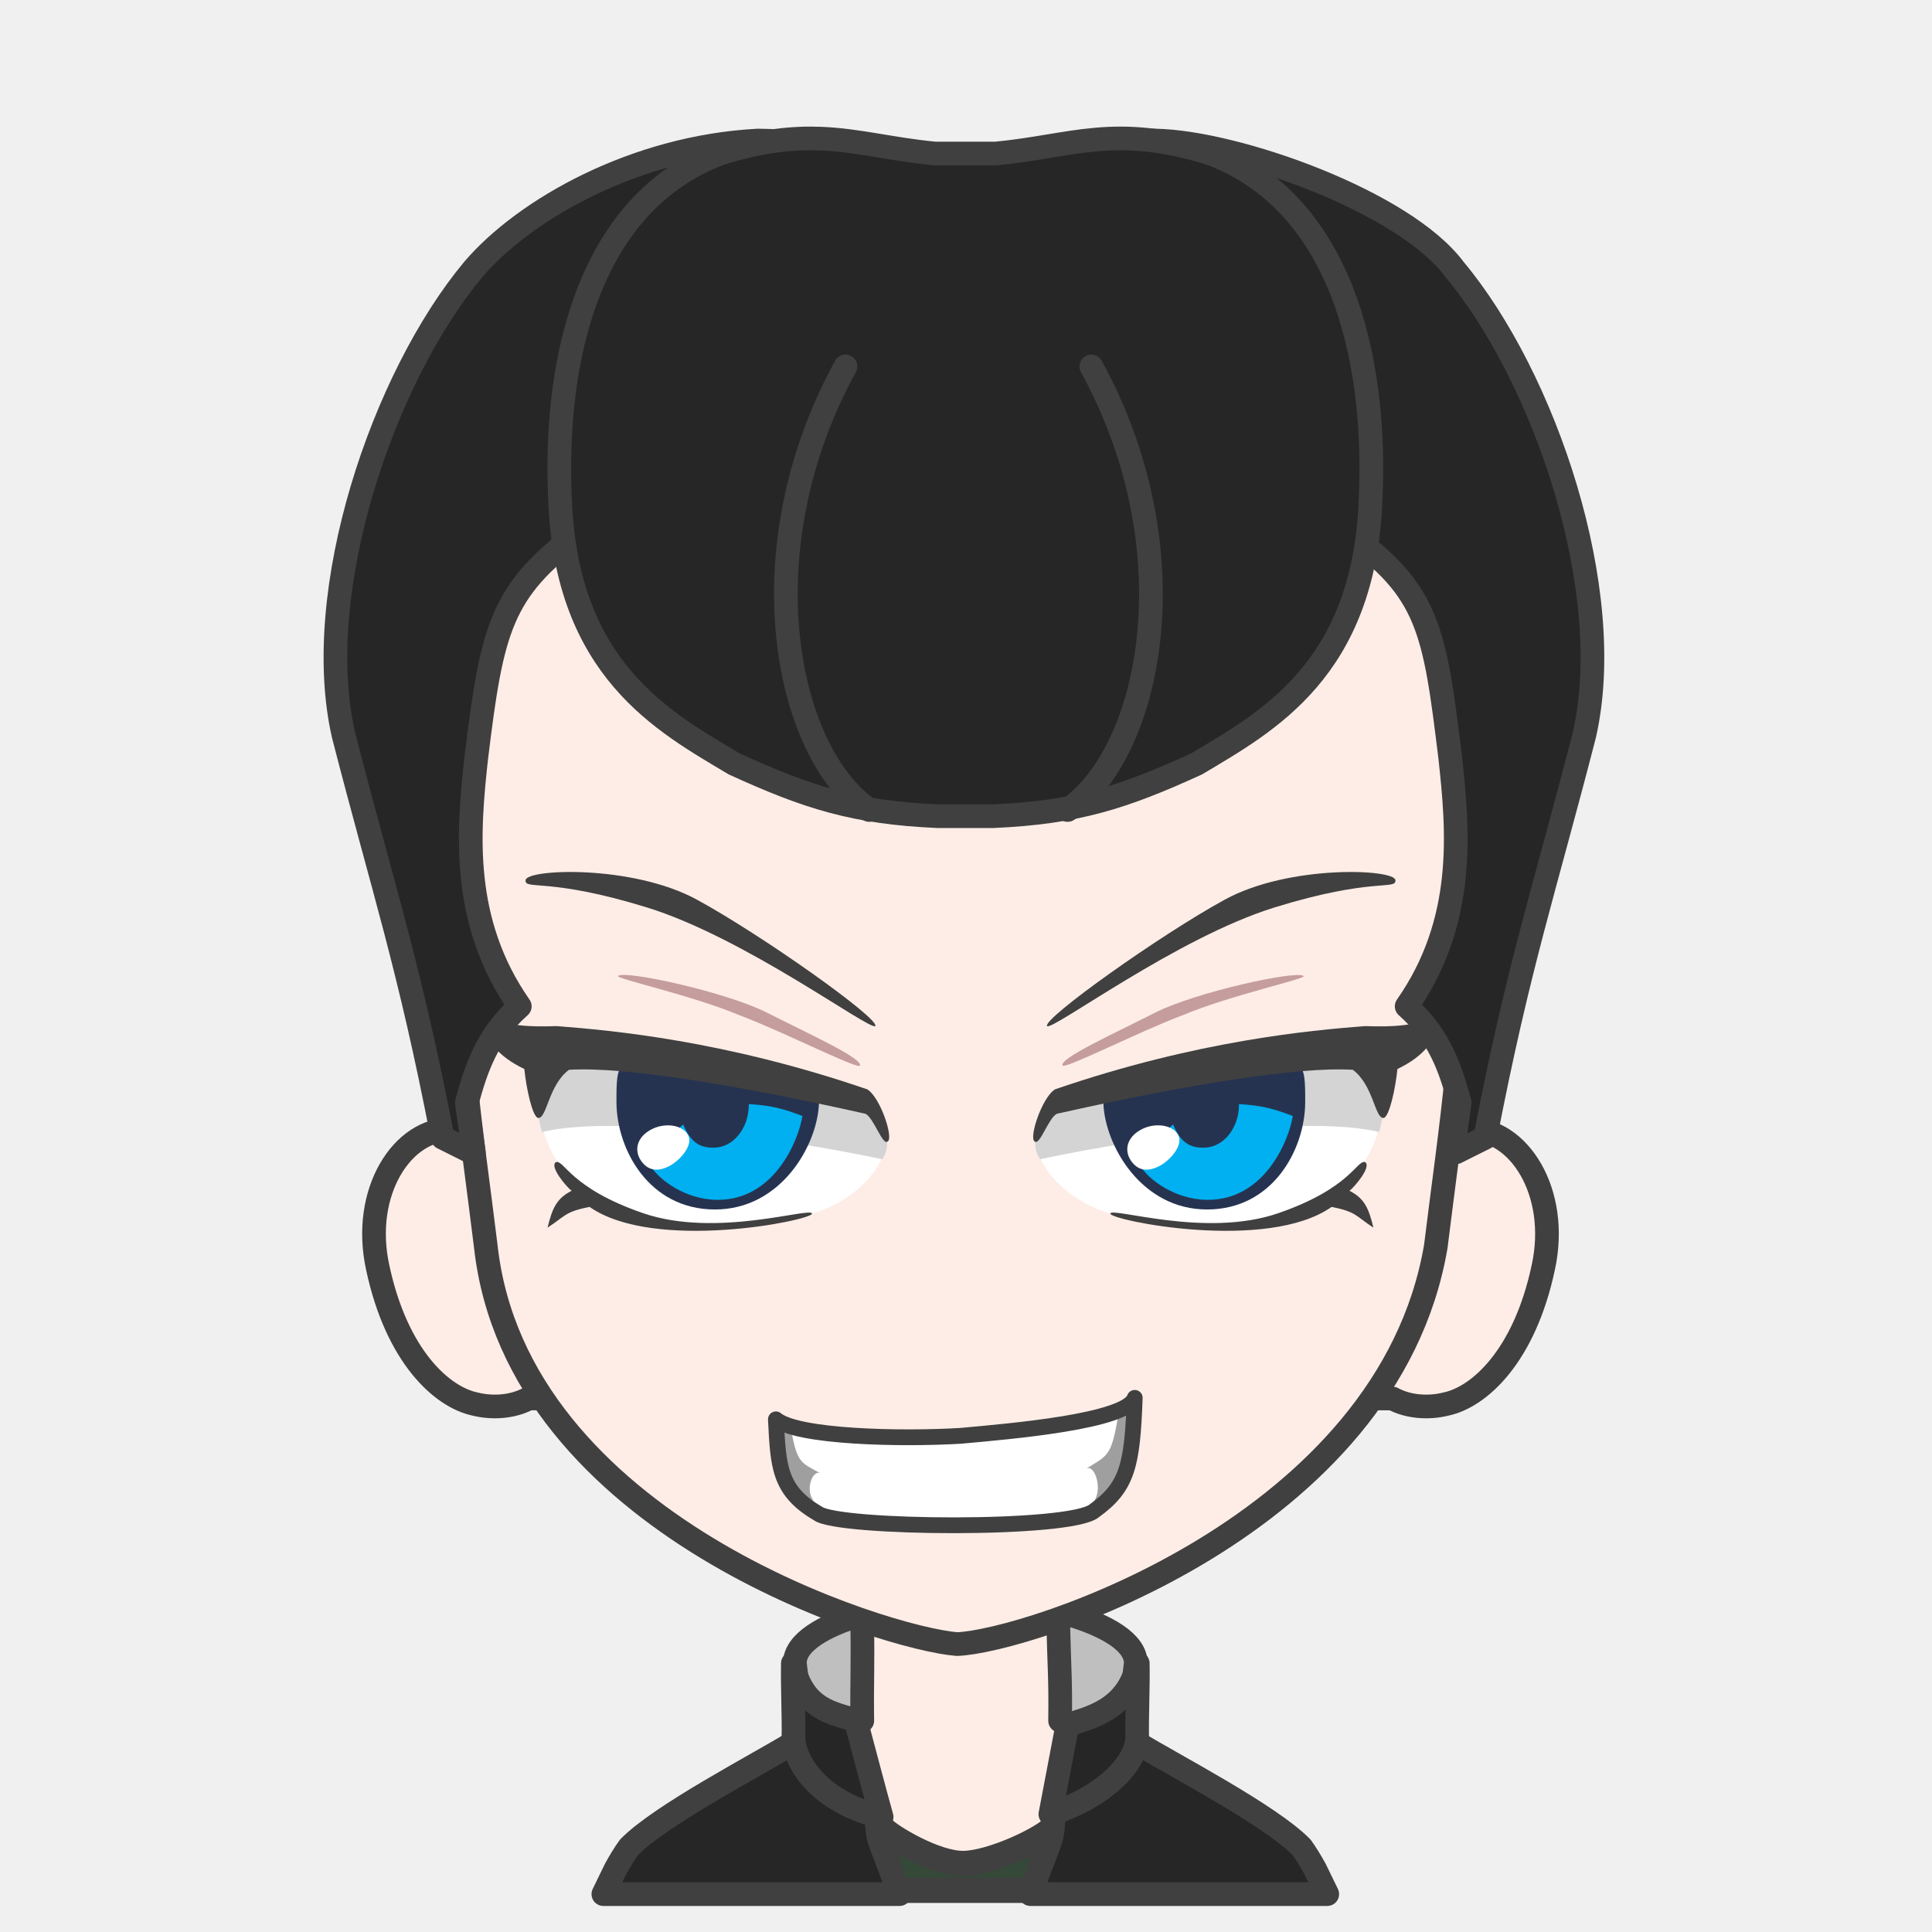
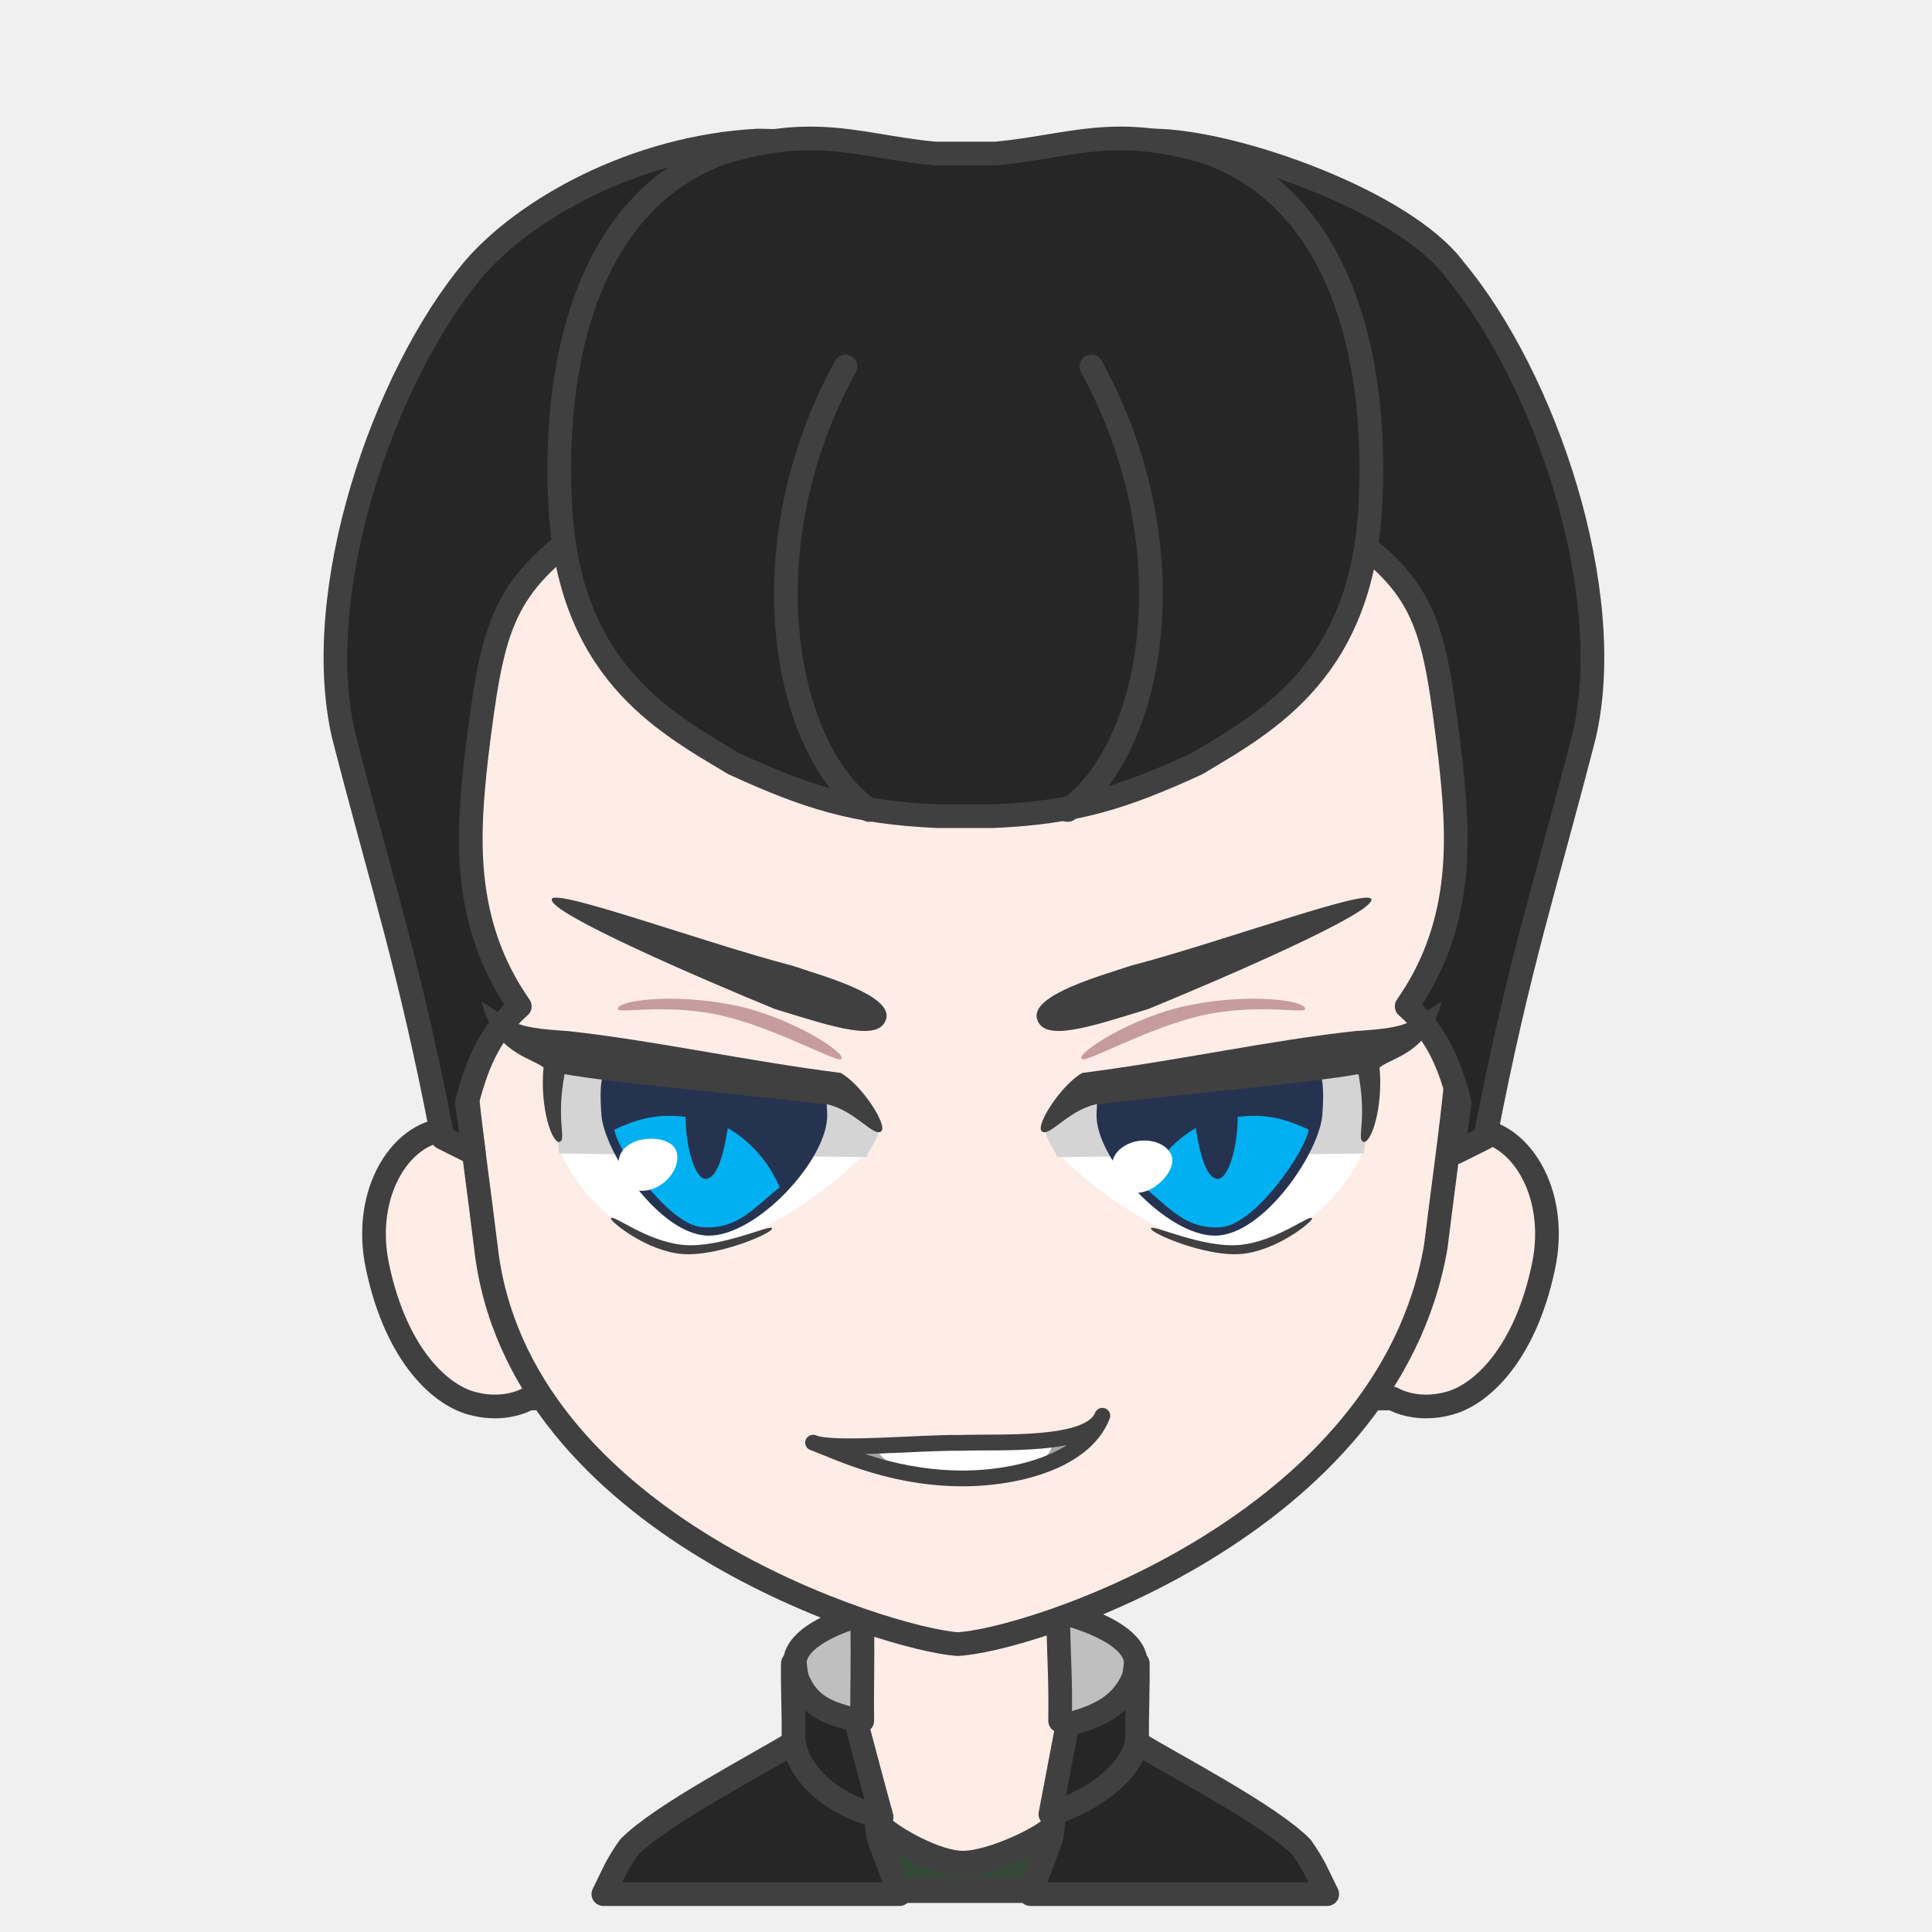
<svg xmlns="http://www.w3.org/2000/svg" width="2805" height="2805" xml:space="preserve" overflow="hidden">
  <g transform="translate(-833 -936)">
    <path d="M2235.6 3259.37C2238.68 3352.75 2271.47 3531.96 2226.42 3577L2038.97 3512.92C2016.67 3481.65 1999.64 3463.53 1987 3350.62 1987.1 3290.07 2156.53 3254.97 2235.6 3259.37Z" stroke="#404040" stroke-width="34.375" stroke-linecap="round" stroke-linejoin="round" stroke-miterlimit="10" fill="#BFBFBF" fill-rule="evenodd" />
    <path d="M248.597 0.37C251.681 93.752 284.471 272.962 239.417 318L51.97 253.922C29.675 222.645 12.644 204.535 0 91.624 0.097 31.069 169.533-4.03 248.597 0.37Z" stroke="#404040" stroke-width="34.375" stroke-linecap="round" stroke-linejoin="round" stroke-miterlimit="10" fill="#BFBFBF" fill-rule="evenodd" transform="matrix(-1 0 0 1 2482 3259)" />
    <path d="M100.9 0C99.046 79.625 97.097 89.967 97.882 152.26 84.148 154.12 27.893 182.731 0 193.488 30.409 293.188 148.978 377.978 237.667 376.992 326.357 376.006 450.271 271.853 479 192.711L385.085 152.263C385.87 89.969 383.919 77.203 385.324 2.423L100.9 0Z" stroke="#404040" stroke-width="34.375" stroke-linecap="round" stroke-linejoin="round" stroke-miterlimit="10" fill="#FEEDE6" fill-rule="evenodd" transform="matrix(-1 0 0 1 2470 3282)" />
    <path d="M2363.5 3587.5 2331.76 3680.5 2126.35 3680.5 2115.5 3591.09C2125.51 3602.11 2190.74 3642.11 2232.08 3641.51 2273.41 3640.91 2349.5 3604.6 2363.5 3587.5Z" stroke="#404040" stroke-width="36.667" stroke-linecap="round" stroke-linejoin="round" stroke-miterlimit="10" fill="#354938" fill-rule="evenodd" />
    <path d="M35.194 90.997C29.288 154.381 37.353 117.744 1.964 214.845L0 220 430 220 412.478 183.928C406.161 172.292 399.574 161.564 392.687 151.96 346.856 104.974 205.367 31.692 153.877 0 135.329 15.632 73.091 87.014 35.194 90.997Z" stroke="#404040" stroke-width="34.375" stroke-linecap="round" stroke-linejoin="round" stroke-miterlimit="10" fill="#262626" fill-rule="evenodd" transform="matrix(-1 0 0 1 2139 3466)" />
    <path d="M1984.11 3351C1983.52 3387.87 1985.57 3424.75 1984.98 3461.62 1989.66 3504.35 2032.04 3554.98 2113 3574 2100.43 3528.93 2087.86 3480.35 2075.3 3433.53 2044.31 3423.58 1998.43 3418.89 1984.11 3351Z" stroke="#404040" stroke-width="34.375" stroke-linecap="round" stroke-linejoin="round" stroke-miterlimit="10" fill="#262626" fill-rule="evenodd" />
    <path d="M2364.28 3557C2358.36 3620.38 2366.44 3583.74 2330.97 3680.84L2329 3686 2760 3686 2742.44 3649.93C2736.11 3638.29 2729.5 3627.56 2722.6 3617.96 2676.66 3570.97 2534.84 3497.69 2483.23 3466 2464.64 3481.63 2402.26 3553.01 2364.28 3557Z" stroke="#404040" stroke-width="34.375" stroke-linecap="round" stroke-linejoin="round" stroke-miterlimit="10" fill="#262626" fill-rule="evenodd" />
    <path d="M0.107 0C-0.481 36.792 1.575 73.584 0.987 110.376 5.687 153.008 58.849 197.392 127 219L102.319 89.352C71.181 79.424 14.5 67.744 0.107 0Z" stroke="#404040" stroke-width="34.375" stroke-linecap="round" stroke-linejoin="round" stroke-miterlimit="10" fill="#262626" fill-rule="evenodd" transform="matrix(-1 0 0 1 2485 3351)" />
    <path d="M1590.28 0.036C1578.74 0.3 1556.37 0.199 1540.19 10.016L157.421 11.858C140.36 2.041 125.279 0.88 112.671 0.036 41.656-2.078-18.587 90.323 5.331 200.006 32.888 329.762 98.798 388.173 146.094 398.363 172.595 405.075 202.149 402.54 224.36 390.397L1478.55 390.397C1500.77 402.54 1530.33 405.075 1556.84 398.363 1604.16 388.173 1670.1 329.762 1697.67 200.006 1721.59 90.323 1661.33-2.078 1590.28 0.036Z" stroke="#404040" stroke-width="34.375" stroke-linecap="round" stroke-linejoin="round" stroke-miterlimit="10" fill="#FEEDE6" fill-rule="evenodd" transform="matrix(-1 0 0 1 3079 2576)" />
    <path d="M1474 666.518C1471.86 440.458 1415.73 7.502 731.293 0 77.289 2.902-1.423 444.417 0.019 666.518 0.542 939.935 26.781 1089.61 47.443 1258.83 116.934 1665.29 640.509 1832.14 742.376 1836 844.243 1828.47 1381.86 1663.61 1426.66 1258.83 1447.28 1089.61 1473.48 939.935 1474 666.518Z" stroke="#404040" stroke-width="34.375" stroke-linecap="round" stroke-linejoin="round" stroke-miterlimit="10" fill="#FEEDE6" fill-rule="evenodd" transform="matrix(-1 0 0 1 2965 1487)" />
-     <path d="M1959.5 2996.68C1962.96 3063.89 1963.39 3100.01 2020.39 3133.26 2048.62 3155.39 2387.83 3158.37 2421.78 3129.45 2469.9 3094.69 2476.94 3064.06 2480.5 2965.5 2469.27 2999.84 2300.03 3014.09 2227.64 3020.63 2140.8 3025.82 1990.36 3022.63 1959.5 2996.68Z" stroke="#404040" stroke-width="22.917" stroke-linecap="round" stroke-linejoin="round" stroke-miterlimit="10" fill="#FFFFFF" fill-rule="evenodd" />
-     <path d="M1961 3000 1981.76 3012.5C1990.59 3060.83 1995.84 3059.17 2024 3075 2012.31 3069.17 2001.33 3100.83 2014.69 3115 1968.64 3097.5 1961.24 3027.5 1961 3000Z" fill="#404040" fill-rule="evenodd" fill-opacity="0.502" />
-     <path d="M0 0 22.739 15.217C32.409 74.058 38.159 72.028 69 91.304 56.194 84.202 44.171 122.754 58.807 140 8.364 118.696 0.262 33.478 0 0Z" fill="#404040" fill-rule="evenodd" fill-opacity="0.502" transform="matrix(-1 0 0 1 2479 2977)" />
-     <path d="M2611.34 2242.08C2705.25 2190.81 2858.31 2197.6 2858.97 2213.96 2860.2 2228.69 2825.75 2209.41 2683.37 2253.51 2540.99 2297.61 2360.98 2432.77 2353.17 2425.74 2346.81 2414.84 2517.43 2293.35 2611.34 2242.08Z" fill="#404040" fill-rule="evenodd" />
-     <path d="M2509.7 2406.4C2568.44 2376.44 2715.34 2344.5 2725.58 2353 2732.65 2356.41 2618.09 2381.06 2548.84 2410.45 2490.54 2432.17 2382.89 2486.71 2375.82 2483.29 2369.36 2473.12 2450.97 2436.36 2509.7 2406.4Z" fill="#C59D9D" fill-rule="evenodd" />
-     <path d="M2338.51 2572.97C2385.37 2459.6 2864.94 2420.12 2840.07 2535.12 2837.69 2610.71 2795.57 2658.09 2732.49 2693.89 2651.38 2718.22 2538.63 2730.39 2434.04 2694.35 2385.31 2677.89 2326.81 2627.44 2338.51 2572.97Z" fill="#FFFFFF" fill-rule="evenodd" />
-     <path d="M2789.4 2464.98C2869.48 2471.29 2843.68 2539.82 2835.43 2579.55 2737.05 2555.61 2509.06 2584.02 2343.03 2619 2322.87 2588.6 2352.2 2558.13 2354.99 2541.7 2493.96 2482.57 2709.33 2458.67 2789.4 2464.98Z" fill="#D4D4D5" fill-rule="evenodd" />
-     <path d="M2435 2538.41C2435.88 2512.28 2438.68 2498.66 2451.8 2493.31 2490.4 2492.96 2673.64 2485.96 2697.38 2486.38 2721.11 2486.81 2728.71 2470.8 2727.95 2537.8 2727.19 2604.79 2681.19 2691.9 2585.6 2692 2490.02 2692.1 2437.43 2598.97 2435 2538.41Z" fill="#263350" fill-rule="evenodd" />
-     <path d="M2631.76 2539C2666.95 2540.96 2684.62 2546.72 2710 2556.28 2704.31 2591.72 2668.98 2678.62 2585.73 2678 2538.47 2677.64 2499.66 2647.94 2488 2627.88 2499.83 2602.4 2518.67 2584.53 2536.1 2568.56 2547.47 2595 2560.24 2602.44 2580.71 2602.27 2608.96 2602.27 2631.86 2574.21 2631.86 2539.59 2631.82 2539.39 2631.79 2539.2 2631.76 2539Z" fill="#00B0F0" fill-rule="evenodd" />
-     <path d="M2475.08 2621.29C2464.99 2606.6 2468.64 2587.8 2488.87 2576.45 2509.1 2565.1 2535.75 2568.75 2543.66 2584.01 2551.57 2599.27 2530.81 2621.88 2515.02 2629.58 2499.22 2637.28 2485.17 2635.97 2475.08 2621.29Z" fill="#FFFFFF" fill-rule="evenodd" />
-     <path d="M2445 2698.01C2444.99 2707.64 2672.47 2754.3 2766.29 2688.29 2802.61 2695.35 2801.36 2701.82 2827 2718.3 2820.27 2690.63 2814.16 2675.9 2792.24 2664.88 2800.21 2658.79 2824.63 2629.5 2815 2623.26 2802.98 2619.35 2794.75 2660.82 2688.89 2697.4 2583.04 2733.99 2446.47 2687.84 2445 2698.01Z" fill="#404040" fill-rule="evenodd" />
-     <path d="M2364.78 2517.57C2571.24 2446.65 2735.59 2431.9 2815.01 2425.75 2854.3 2426.98 2880.59 2426.66 2939 2409 2911.33 2450.14 2901.93 2468.59 2861.87 2488.07 2858.82 2518.07 2849.91 2557.26 2842 2559.12 2828.95 2560.23 2827.16 2511.47 2797.09 2489.19 2715.86 2484.25 2551.09 2511.75 2367.4 2553.06 2355.37 2558.93 2342.43 2599.86 2335.34 2593.29 2326.14 2588.89 2345.78 2529.19 2364.78 2517.57Z" fill="#404040" fill-rule="evenodd" />
-     <path d="M259.365 40.081C353.645-11.191 507.311-4.403 507.969 11.958 509.202 26.695 474.62 7.415 331.678 51.51 188.737 95.606 8.008 230.772 0.173 223.735-6.216 212.841 165.084 91.353 259.365 40.081Z" fill="#404040" fill-rule="evenodd" transform="matrix(-1 0 0 1 2104 2202)" />
-     <path d="M152.026 2.716C217.469-6.691 367.25 10.462 374.215 21.811 379.822 27.325 263.113 13.697 187.866 19.174 125.508 20.923 5.673 37.821 0.066 32.307-2.769 20.6 86.582 12.123 152.026 2.716Z" fill="#C59D9D" fill-rule="evenodd" transform="matrix(-0.946535 -0.322601 -0.322601 0.946535 2091.76 2452.91)" />
-     <path d="M1.517 106.97C48.469-6.396 528.991-45.881 504.064 69.125 501.679 144.708 459.48 192.091 396.276 227.89 315.002 252.219 202.026 264.389 97.234 228.347 48.407 211.892-10.215 161.439 1.517 106.97Z" fill="#FFFFFF" fill-rule="evenodd" transform="matrix(-1 0 0 1 2120 2466)" />
-     <path d="M455.18 0.983C535.568 7.291 509.673 75.824 501.393 115.547 402.626 91.614 173.742 120.015 7.053 155-13.178 124.597 16.26 94.131 19.064 77.696 158.584 18.571 374.792-5.326 455.18 0.983Z" fill="#D4D4D5" fill-rule="evenodd" transform="matrix(-1 0 0 1 2121 2464)" />
-     <path d="M0 53.41C0.88 27.285 3.692 13.657 16.859 8.314 55.589 7.963 239.459 0.957 263.272 1.382 287.085 1.806 294.712-14.197 293.949 52.795 293.185 119.787 247.026 206.898 151.117 207 55.209 207.102 2.435 113.969 0 53.41Z" fill="#263350" fill-rule="evenodd" transform="matrix(-1 0 0 1 2022 2485)" />
-     <path d="M1920.11 2539C1955.14 2540.96 1972.73 2546.72 1998 2556.28 1992.34 2591.72 1957.16 2678.62 1874.28 2678 1827.24 2677.64 1788.6 2647.94 1777 2627.88 1788.78 2602.4 1807.53 2584.53 1824.88 2568.56 1836.2 2595 1848.91 2602.44 1869.29 2602.27 1897.41 2602.27 1920.21 2574.21 1920.21 2539.59 1920.18 2539.39 1920.14 2539.2 1920.11 2539Z" fill="#00B0F0" fill-rule="evenodd" />
-     <path d="M1763.67 2621.21C1753.58 2606.53 1757.19 2587.76 1777.37 2576.45 1797.55 2565.14 1824.15 2568.83 1832.07 2584.08 1839.99 2599.34 1819.3 2621.89 1803.55 2629.55 1787.79 2637.22 1773.76 2635.89 1763.67 2621.21Z" fill="#FFFFFF" fill-rule="evenodd" />
-     <path d="M0 75.014C-0.006 84.638 228.663 131.297 322.974 65.289 359.478 72.354 358.225 78.816 384 95.299 377.238 67.625 371.089 52.902 349.059 41.878 357.071 35.79 381.613 6.496 371.934 0.256 359.855-3.645 351.577 37.815 245.171 74.401 138.764 110.988 1.477 64.836 0 75.014Z" fill="#404040" fill-rule="evenodd" transform="matrix(-1 0 0 1 2012 2623)" />
-     <path d="M31.834 108.569C238.63 37.65 403.253 22.896 482.804 16.751 522.164 17.982 548.491 17.661 607 0 579.286 41.144 569.866 59.587 529.74 79.072 526.683 109.069 517.766 148.26 509.842 150.117 496.768 151.229 494.974 102.472 464.859 80.188 383.489 75.246 218.452 102.749 34.452 144.062 22.405 149.927 9.447 190.864 2.339 184.287-6.869 179.892 12.803 120.187 31.834 108.569Z" fill="#404040" fill-rule="evenodd" transform="matrix(-1 0 0 1 2124 2409)" />
    <path d="M1211.63 0.059C1052.01 2.38 1015.05 32.59 908.382 40.339 801.718 48.087 755.131-1.936 634.661 0.058 518.179 1.987 273.473 88.502 200.486 186.89 69.188 344.011-36.165 654.326 11.794 863.297 69.188 1086.41 107.712 1198.75 155.672 1447.79L198.128 1469 202.822 1468.91 192.722 1396.77C206.343 1347.35 221.686 1299.64 269.729 1257.08 183.231 1133.38 194.836 1002.81 206.442 896.293 229.259 709.76 237.52 653.54 357.506 568.695 477.491 483.85 740.996 387.22 926.356 387.22 1111.72 387.22 1353.97 483.85 1469.66 568.695 1585.36 653.54 1597.75 709.76 1620.54 896.293 1632.13 1002.81 1643.72 1133.38 1557.33 1257.08 1605.32 1299.64 1620.64 1347.35 1634.24 1396.77L1624.15 1468.94 1626.97 1469 1669.41 1447.79C1717.34 1198.75 1755.85 1086.41 1813.21 863.297 1861.15 654.326 1755.85 344.011 1624.62 186.89 1550.31 100.031 1390.66 9.486 1211.63 0.059Z" stroke="#404040" stroke-width="34.375" stroke-linecap="round" stroke-linejoin="round" stroke-miterlimit="10" fill="#262626" fill-rule="evenodd" transform="matrix(-1 0 0 1 3145 1140)" />
    <path d="M798.813 0.326C744.335 2.563 697.326 15.755 633.927 21.858L544.673 21.858C433.805 11.177 373.097-21.211 234.766 21.388 46.887 91.265-8.675 312.352 1.063 524.847 10.8 771.708 151.137 846.74 253.668 908.026 360.926 957.14 428.713 978.628 549.127 984L629.469 984C749.971 978.628 817.809 957.14 925.145 908.026 1027.75 846.74 1168.19 771.708 1177.94 524.847 1187.68 312.352 1132.08 91.265 944.062 21.388 884.733 3.131 839.672-1.352 798.813 0.326Z" stroke="#404040" stroke-width="34.375" stroke-linecap="round" stroke-linejoin="round" stroke-miterlimit="10" fill="#262626" fill-rule="evenodd" transform="matrix(-1 0 0 1 2824 1137)" />
    <path d="M2095 2112C1973.27 2027.85 1913.55 1735.9 2060.55 1468" stroke="#404040" stroke-width="34.375" stroke-linecap="round" stroke-linejoin="round" stroke-miterlimit="10" fill="none" fill-rule="evenodd" />
    <path d="M121 644C-0.73 559.85-60.447 267.904 86.548 0" stroke="#404040" stroke-width="34.375" stroke-linecap="round" stroke-linejoin="round" stroke-miterlimit="10" fill="none" fill-rule="evenodd" transform="matrix(-1 0 0 1 2504 1468)" />
+     <path d="M2474.94 2337.99C2601.75 2305.19 2822.45 2223.98 2824.06 2241.75 2828.24 2261.77 2606.61 2357.32 2500.46 2400.83 2413.97 2427.34 2345.86 2450.76 2338.13 2413.36 2332.51 2379.01 2436.26 2351.3 2474.94 2337.99Z" fill="#404040" fill-rule="evenodd" />
+     <path d="M2821.54 2472.89C2826.13 2535.38 2819.55 2596.14 2806.74 2617.74 2780.23 2673.92 2710.08 2744.18 2625.95 2751.99 2526.32 2753.08 2345.77 2611.02 2349.04 2574.76 2394.8 2501.82 2745.26 2465.73 2821.54 2472.89Z" fill="#FFFFFF" fill-rule="evenodd" />
+     <path d="M2822.13 2479C2831.14 2510.83 2816.36 2578.64 2813.02 2610.68L2367.69 2616C2365.87 2606.95 2347.32 2584.85 2350.33 2573.19 2397.77 2484.55 2625.87 2490.7 2822.13 2479Z" fill="#D4D4D5" fill-rule="evenodd" />
+     <path d="M2562.3 2394.83C2648.22 2378.09 2726.25 2388.16 2727.87 2400.24 2731.32 2409.02 2664.24 2392.62 2584.26 2408.97 2504.28 2425.32 2407.25 2480.84 2403.87 2473.3 2393.56 2466.52 2476.38 2411.56 2562.3 2394.83Z" fill="#8D4D53" fill-rule="evenodd" fill-opacity="0.502" />
+     <path d="M2741.42 2487.97C2750.33 2489.59 2756.62 2501.35 2752.92 2553.47 2749.83 2607.46 2668.33 2729.24 2597.58 2730 2526.84 2730.75 2423.57 2618.65 2425.02 2554.24 2426 2521.72 2429.13 2504.75 2443.82 2498.1 2496.56 2487.06 2689.91 2478.74 2741.42 2487.97Z" fill="#263350" fill-rule="evenodd" />
+     <path d="M2629.95 2557.58C2674.6 2551.81 2704.2 2562.72 2733 2576.02 2729.87 2604.16 2656.43 2714.09 2605.5 2717.72 2554.56 2721.35 2530.64 2688.9 2494 2659.78 2507.2 2628 2533.77 2593.78 2569.08 2573.85 2575.42 2614.79 2584.91 2647.12 2601.42 2647.71 2617.08 2646.12 2629.95 2600.77 2629.95 2557.58Z" fill="#00B0F0" fill-rule="evenodd" />
+     <path d="M2454.72 2650.97C2442.02 2632.82 2445.13 2610.6 2468.09 2598.3 2491.06 2585.99 2522.45 2591.99 2532.64 2610.69 2542.83 2629.39 2519.94 2655.11 2501.94 2663.32 2483.94 2671.54 2467.43 2669.12 2454.72 2650.97Z" fill="#FFFFFF" fill-rule="evenodd" />
+     <path d="M2345.53 2578.61C2356.78 2587.06 2382.48 2549.37 2422.75 2539.62 2578.81 2521.75 2740.13 2507.28 2805.3 2495.52 2818.17 2564.13 2801.87 2590.56 2812.79 2593.96 2823.85 2595.63 2841.27 2544.51 2835.92 2485.7 2856.99 2470.06 2907.37 2464.31 2926 2390 2876.25 2420.45 2886.26 2427.56 2800.48 2432.97 2676.89 2446.37 2540.79 2476.41 2404.51 2493.7 2374.67 2510 2335.78 2569.53 2345.53 2578.61Z" fill="#404040" fill-rule="evenodd" />
+     <path d="M2504.02 2719.42C2504.65 2712.43 2578.92 2748.56 2633.06 2743.46 2687.2 2738.35 2736.98 2697 2737.99 2705.03 2738.85 2709.61 2686.48 2752.19 2635.09 2756.61 2583.71 2761.04 2502.45 2726.2 2504.02 2719.42Z" fill="#404040" fill-rule="evenodd" />
+     <path d="M2013.5 3030.55C2042.43 3040.46 2118.51 3080.19 2221.71 3082.35 2287.67 3084.42 2404.36 3065.76 2433.5 2991.5 2415.31 3037.79 2283.8 3028.66 2226.38 3030.88 2169.65 3029.88 2041.22 3042.78 2013.5 3030.55Z" stroke="#404040" stroke-width="22.917" stroke-linecap="round" stroke-linejoin="round" stroke-miterlimit="10" fill="#FFFFFF" fill-rule="evenodd" />
+     <path d="M2043 3026.77C2052.13 3031.33 2073.69 3032.37 2099.71 3031.95L2104.12 3031.82 2106.15 3040.51C2109.58 3047.75 2116.27 3054.47 2125.53 3060.39L2126.31 3060.8 2109.97 3055.4C2078.76 3044.03 2055.7 3031.69 2043 3026.77ZM2419 3025C2400.56 3039.39 2376.93 3050.77 2351.55 3059.26L2328.44 3066 2339.16 3060.39C2348.42 3054.47 2355.12 3047.75 2358.55 3040.51L2360.74 3031.13 2384.39 3030.84C2399.52 3030.17 2411.79 3028.45 2419 3025Z" fill="#404040" fill-rule="evenodd" fill-opacity="0.478" />
+     <path d="M143.546 65.007C272.951 44.744 500.525-14.535 500.396 3.303 502.601 23.632 272.703 97.096 162.814 130.048 74.153 147.989 4.074 164.642 0.035 126.669-2.207 91.939 103.752 74.482 143.546 65.007Z" fill="#404040" fill-rule="evenodd" transform="matrix(-0.995226 -0.0975925 -0.0975925 0.995226 2132.42 2287.3)" />
+     <path d="M472.539 0.893C477.129 63.382 470.554 124.144 457.738 145.739 431.234 201.918 361.083 272.181 276.947 279.994 177.325 281.079-3.232 139.015 0.044 102.759 45.798 29.824 396.256-6.27 472.539 0.893Z" fill="#FFFFFF" fill-rule="evenodd" transform="matrix(-1 0 0 1 2109 2472)" />
+     <path d="M473.122 0C482.154 31.829 467.342 99.641 463.999 131.679L17.729 137C15.905 127.953-2.684 105.853 0.33 94.192 47.867 5.551 276.454 11.7 473.122 0Z" fill="#D4D4D5" fill-rule="evenodd" transform="matrix(-1 0 0 1 2109 2479)" />
+     <path d="M159.301 8.827C245.219-7.908 323.248 2.161 324.873 14.238 328.322 23.02 261.24 6.623 181.26 22.971 101.28 39.32 4.247 94.845 0.872 87.299-9.44 80.518 73.383 25.563 159.301 8.827Z" fill="#8D4D53" fill-rule="evenodd" fill-opacity="0.502" transform="matrix(-1 0 0 1 2055 2386)" />
+     <path d="M316.424 3.968C325.326 5.59 331.623 17.354 327.918 69.475 324.833 123.456 243.329 245.242 172.585 245.997 101.84 246.751-1.425 134.653 0.015 70.239 0.996 37.718 4.134 20.754 18.82 14.103 71.555 3.058 264.907-5.26 316.424 3.968Z" fill="#263350" fill-rule="evenodd" transform="matrix(-1 0 0 1 2034 2484)" />
+     <path d="M136.514 1.584C181.359-4.194 211.078 6.72 240 20.019 236.855 48.156 163.11 158.094 111.963 161.721 60.817 165.349 36.79 132.899 0 103.782 13.256 71.998 39.935 37.776 75.394 17.851 81.763 58.793 91.294 91.121 107.867 91.706 123.594 90.116 136.514 44.772 136.514 1.584Z" fill="#00B0F0" fill-rule="evenodd" transform="matrix(-1 0 0 1 1965 2556)" />
+     <path d="M0.175 33.149C1.905 11.064 18.427-4.11 43.979 0.991 69.531 6.091 89.951 30.678 85.93 51.591 81.909 72.504 47.892 77.806 28.774 72.706 9.656 67.606-1.555 55.235 0.175 33.149Z" fill="#FFFFFF" fill-rule="evenodd" transform="matrix(0.995301 -0.0968319 -0.0968319 -0.995301 1734.74 2668.04)" />
+     <path d="M1.531 188.608C12.779 197.062 38.482 159.369 78.751 149.623 234.812 131.754 396.134 117.278 461.304 105.519 474.166 174.133 457.875 200.558 468.785 203.96 479.849 205.631 497.267 154.508 491.915 95.699 512.987 80.055 563.368 74.31 582 0 532.248 30.454 542.262 37.557 456.482 42.968 332.889 56.372 196.794 86.413 60.509 103.7 30.67 119.997-8.223 179.529 1.531 188.608Z" fill="#404040" fill-rule="evenodd" transform="matrix(-1 0 0 1 2114 2390)" />
+     <path d="M0.022 15.417C0.649 8.428 74.915 44.555 129.055 39.455 183.195 34.355 232.982-7.003 233.99 1.032 234.848 5.609 182.48 48.189 131.094 52.613 79.708 57.038-1.547 22.202 0.022 15.417Z" fill="#404040" fill-rule="evenodd" transform="matrix(-1 0 0 1 1954 2704)" />
  </g>
</svg>
